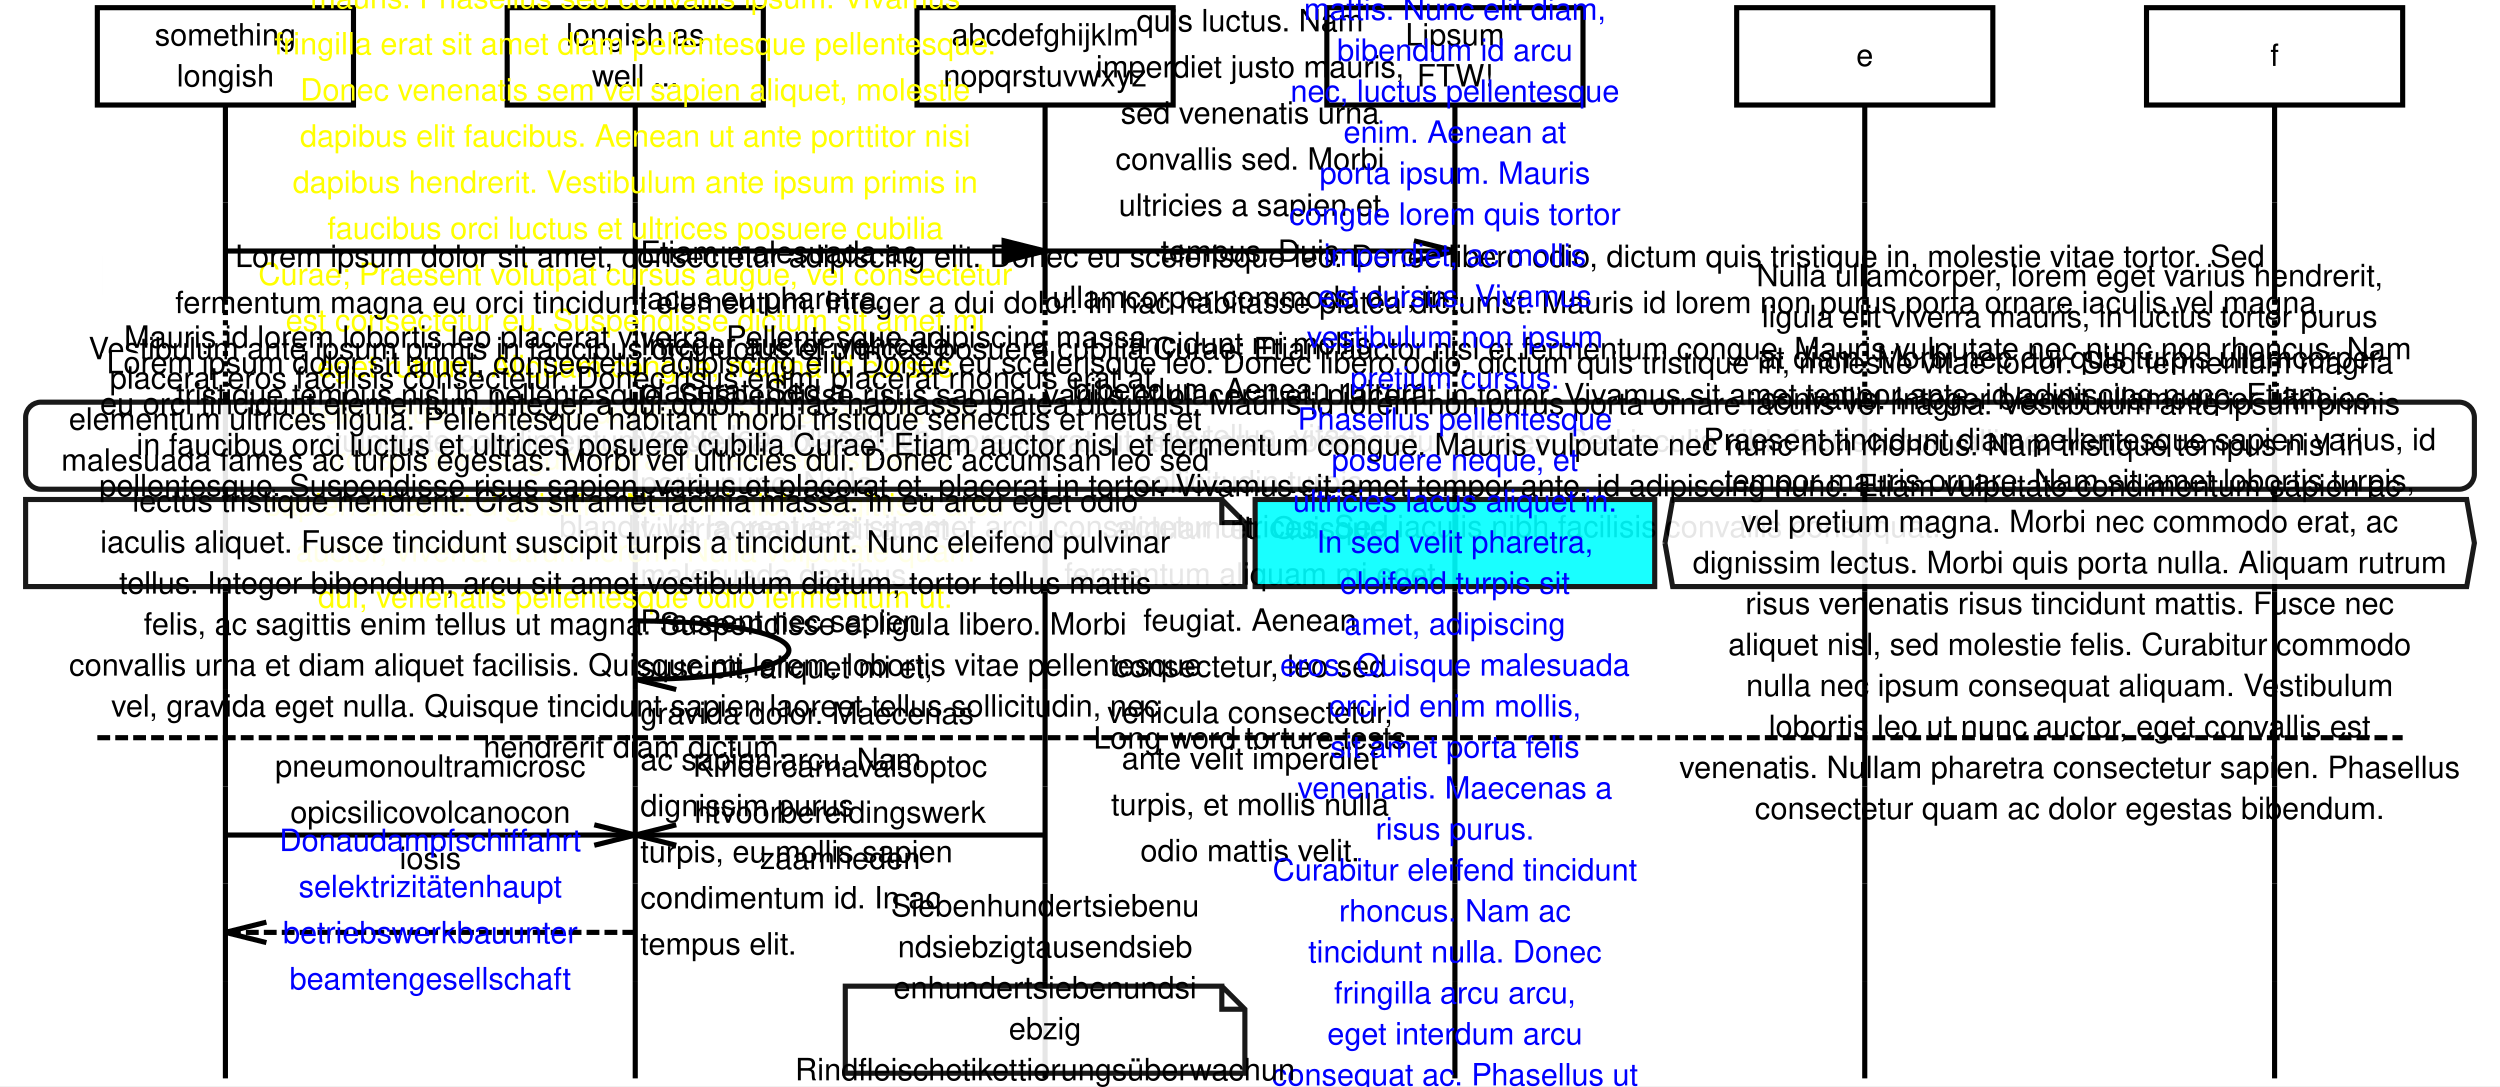
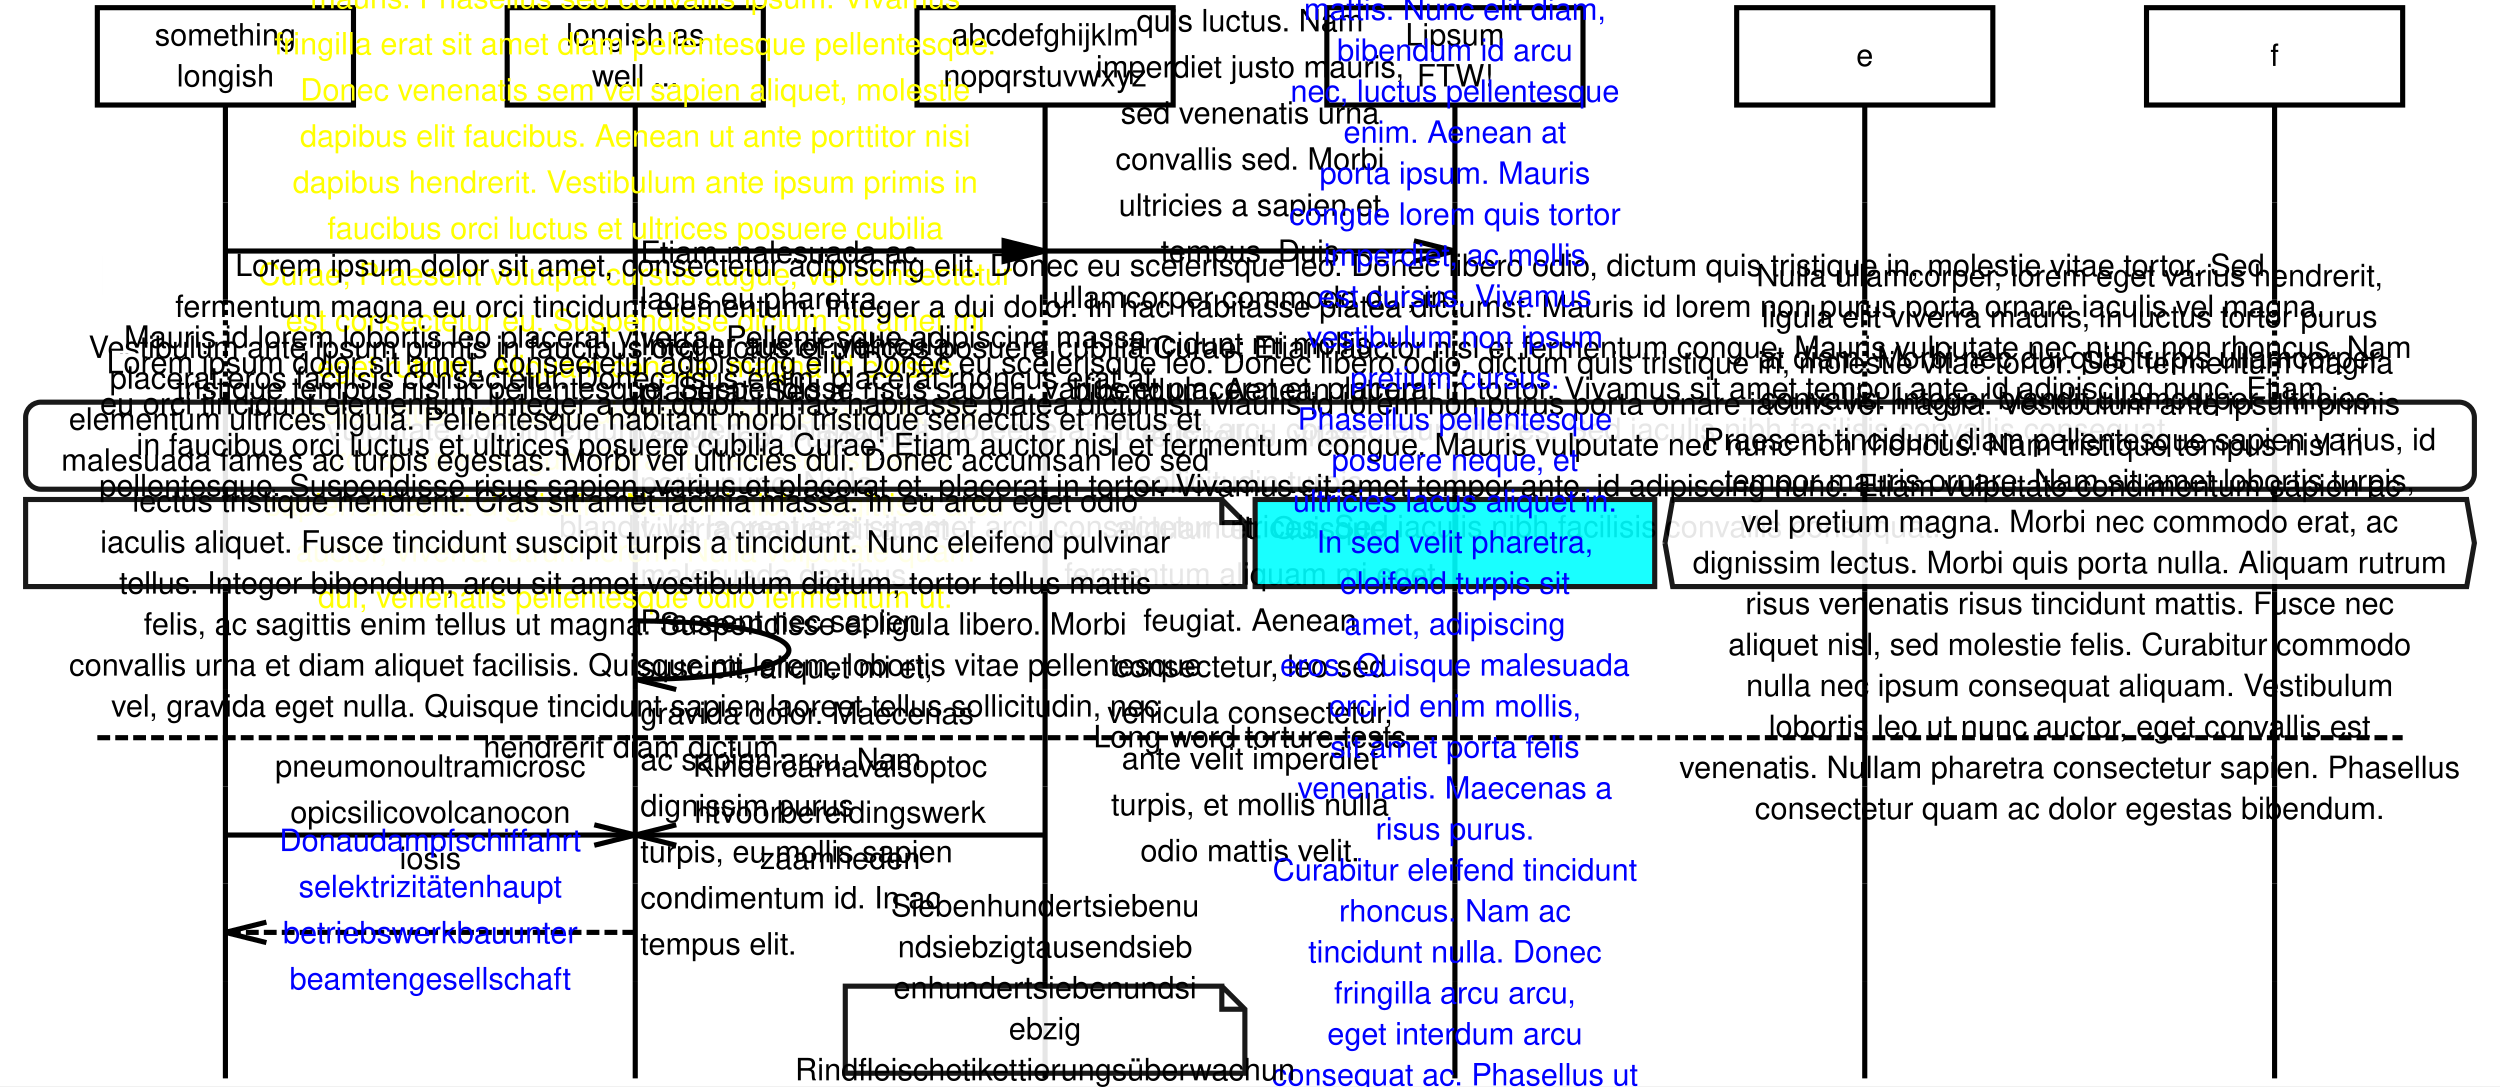
<svg xmlns="http://www.w3.org/2000/svg" xmlns:xlink="http://www.w3.org/1999/xlink" version="1.1" id="mscgen_js-svg-__svg" width="976" height="424">
  <defs>
    <style type="text/css">svg{  font-family:Helvetica,sans-serif;  font-size:12px;  font-weight:normal;  font-style:normal;  text-decoration:none;  background-color:white;  stroke:black;  color:black;}rect{  fill:none;  stroke:black;  stroke-width:2;}.bglayer{  fill:white;  stroke:white;  stroke-width:0;}rect.textbg{  fill:white;  stroke:white;  stroke-width:0;  opacity:0.9;}line{  stroke:black;  stroke-width:2;}.arcrowomit{  stroke-dasharray:2,2;}text{  color:inherit;  stroke:none;  text-anchor:middle;}text.entity{  text-decoration:underline;}text.anchor-start{  text-anchor:start;}path{  stroke:black;  color:black;  stroke-width:2;  fill:none;}.dotted{  stroke-dasharray:5,2;}.striped{  stroke-dasharray:10,5;}.arrow-marker{  overflow:visible;}.arrow-style{  stroke-width:1;}.arcrowomit{  stroke-dasharray:2,2;}.box{  /* fill: #ffc;  no-inherit */  fill:white;  opacity:0.9;}.boxtext, .arctext{  font-size:0.8em;  text-anchor:middle;}.comment{  stroke-dasharray:5,2;} .inherit{  stroke:inherit;  color:inherit;} .inherit-fill{  fill:inherit;}.watermark{  stroke:black;  color:black;  fill:black;  font-size: 48pt;  font-weight:bold;  opacity:0.14;}</style>
    <marker orient="auto" id="mscgen_js-svg-__svgsignal-black" class="arrow-marker" viewBox="0 0 10 10" refX="9" refY="3" markerUnits="strokeWidth" markerWidth="10" markerHeight="10">
      <path d="M 9 3 l -8 2" class="arrow-style" style="stroke-dasharray:100,1; stroke : black" />
    </marker>
    <marker orient="auto" id="mscgen_js-svg-__svgsignal-u-black" class="arrow-marker" viewBox="0 0 10 10" refX="9" refY="3" markerUnits="strokeWidth" markerWidth="10" markerHeight="10">
      <path d="M 9 3 l -8 -2" class="arrow-style" style="stroke-dasharray:100,1; stroke : black" />
    </marker>
    <marker orient="auto" id="mscgen_js-svg-__svgsignal-l-black" class="arrow-marker" viewBox="0 0 10 10" refX="9" refY="3" markerUnits="strokeWidth" markerWidth="10" markerHeight="10">
      <path d="M 9 3 l 8 2" class="arrow-style" style="stroke-dasharray:100,1; stroke : black" />
    </marker>
    <marker orient="auto" id="mscgen_js-svg-__svgsignal-lu-black" class="arrow-marker" viewBox="0 0 10 10" refX="9" refY="3" markerUnits="strokeWidth" markerWidth="10" markerHeight="10">
      <path d="M 9 3 l 8 -2" class="arrow-style" style="stroke-dasharray:100,1; stroke : black" />
    </marker>
    <marker orient="auto" id="mscgen_js-svg-__svgmethod-black" class="arrow-marker" viewBox="0 0 10 10" refX="9" refY="3" markerUnits="strokeWidth" markerWidth="10" markerHeight="10">
      <polygon points="1,1 9,3 1,5" class="arrow-style" stroke="black" fill="black" />
    </marker>
    <marker orient="auto" id="mscgen_js-svg-__svgmethod-l-black" class="arrow-marker" viewBox="0 0 10 10" refX="9" refY="3" markerUnits="strokeWidth" markerWidth="10" markerHeight="10">
      <polygon points="17,1 9,3 17,5" class="arrow-style" stroke="black" fill="black" />
    </marker>
    <marker orient="auto" id="mscgen_js-svg-__svgcallback-black" class="arrow-marker" viewBox="0 0 10 10" refX="9" refY="3" markerUnits="strokeWidth" markerWidth="10" markerHeight="10">
      <path d="M 1 1 l 8 2 l -8 2" class="arrow-style" style="stroke-dasharray:100,1; stroke : black" />
    </marker>
    <marker orient="auto" id="mscgen_js-svg-__svgcallback-l-black" class="arrow-marker" viewBox="0 0 10 10" refX="9" refY="3" markerUnits="strokeWidth" markerWidth="10" markerHeight="10">
      <path d="M 17 1 l -8 2 l 8 2" class="arrow-style" style="stroke-dasharray:100,1; stroke : black" />
    </marker>
    <marker orient="auto" id="mscgen_js-svg-__svgcallback-black" class="arrow-marker" viewBox="0 0 10 10" refX="9" refY="3" markerUnits="strokeWidth" markerWidth="10" markerHeight="10">
      <path d="M 1 1 l 8 2 l -8 2" class="arrow-style" style="stroke-dasharray:100,1; stroke : black" />
    </marker>
    <marker orient="auto" id="mscgen_js-svg-__svgcallback-l-black" class="arrow-marker" viewBox="0 0 10 10" refX="9" refY="3" markerUnits="strokeWidth" markerWidth="10" markerHeight="10">
      <path d="M 17 1 l -8 2 l 8 2" class="arrow-style" style="stroke-dasharray:100,1; stroke : black" />
    </marker>
    <g id="mscgen_js-svg-__svg__defs">
      <g id="mscgen_js-svg-__svga">
        <rect width="100" height="38" style="" />
        <g id="mscgen_js-svg-__svga_txt">
          <text x="50" y="14.75" class="entity">
            <tspan>something</tspan>
          </text>
          <text x="50" y="30.75" class="entity">
            <tspan>longish </tspan>
          </text>
        </g>
      </g>
      <g id="mscgen_js-svg-__svgb">
        <rect width="100" height="38" style="" />
        <g id="mscgen_js-svg-__svgb_txt">
          <text x="50" y="14.75" class="entity">
            <tspan>longish as</tspan>
          </text>
          <text x="50" y="30.75" class="entity">
            <tspan>well ...</tspan>
          </text>
        </g>
      </g>
      <g id="mscgen_js-svg-__svgc">
        <rect width="100" height="38" style="" />
        <g id="mscgen_js-svg-__svgc_txt">
          <text x="50" y="14.75" class="entity">
            <tspan>abcdefghijklm</tspan>
          </text>
          <text x="50" y="30.75" class="entity">
            <tspan>nopqrstuvwxyz</tspan>
          </text>
        </g>
      </g>
      <g id="mscgen_js-svg-__svgd">
        <rect width="100" height="38" style="" />
        <g id="mscgen_js-svg-__svgd_txt">
          <text x="50" y="14.75" class="entity">
            <tspan>Lipsum</tspan>
          </text>
          <text x="50" y="30.75" class="entity">
            <tspan>FTW!</tspan>
          </text>
        </g>
      </g>
      <g id="mscgen_js-svg-__svge">
        <rect width="100" height="38" style="" />
        <g id="mscgen_js-svg-__svge_txt">
          <text x="50" y="22.75" class="entity">
            <tspan>e</tspan>
          </text>
        </g>
      </g>
      <g id="mscgen_js-svg-__svgf">
        <rect width="100" height="38" style="" />
        <g id="mscgen_js-svg-__svgf_txt">
          <text x="50" y="22.75" class="entity">
            <tspan>f</tspan>
          </text>
        </g>
      </g>
      <g id="mscgen_js-svg-__svgarcrow">
        <line x1="50" y1="-19" x2="50" y2="19" class="mscgen_js-svg-__svgarcrow" />
        <line x1="210" y1="-19" x2="210" y2="19" class="mscgen_js-svg-__svgarcrow" />
        <line x1="370" y1="-19" x2="370" y2="19" class="mscgen_js-svg-__svgarcrow" />
        <line x1="530" y1="-19" x2="530" y2="19" class="mscgen_js-svg-__svgarcrow" />
        <line x1="690" y1="-19" x2="690" y2="19" class="mscgen_js-svg-__svgarcrow" />
        <line x1="850" y1="-19" x2="850" y2="19" class="mscgen_js-svg-__svgarcrow" />
      </g>
      <g id="mscgen_js-svg-__svg0_0">
        <line x1="50" y1="0" x2="370" y2="0" style="stroke: black;marker-end:url(#mscgen_js-svg-__svgmethod-black);" />
        <g id="mscgen_js-svg-__svg0_0_txt">
          <rect width="15" height="15" x="2" y="2" class="textbg" style="fill: black; stroke:black;" />
          <text x="210" y="-148.75" style="fill:yellow;">
            <tspan>Phasellus elementum neque mauris, ut tempus nunc</tspan>
          </text>
          <rect width="15" height="15" x="2" y="2" class="textbg" style="fill: black; stroke:black;" />
          <text x="210" y="-130.75" style="fill:yellow;">
            <tspan>suscipit rutrum. Etiam id pretium nisl, a</tspan>
          </text>
          <rect width="15" height="15" x="2" y="2" class="textbg" style="fill: black; stroke:black;" />
          <text x="210" y="-112.75" style="fill:yellow;">
            <tspan>consectetur orci. Mauris et iaculis tellus, eu tristique</tspan>
          </text>
          <rect width="15" height="15" x="2" y="2" class="textbg" style="fill: black; stroke:black;" />
          <text x="210" y="-94.75" style="fill:yellow;">
            <tspan>mauris. Phasellus sed convallis ipsum. Vivamus</tspan>
          </text>
          <rect width="15" height="15" x="2" y="2" class="textbg" style="fill: black; stroke:black;" />
          <text x="210" y="-76.75" style="fill:yellow;">
            <tspan>fringilla erat sit amet diam pellentesque pellentesque.</tspan>
          </text>
          <rect width="15" height="15" x="2" y="2" class="textbg" style="fill: black; stroke:black;" />
          <text x="210" y="-58.75" style="fill:yellow;">
            <tspan>Donec venenatis sem vel sapien aliquet, molestie</tspan>
          </text>
          <rect width="15" height="15" x="2" y="2" class="textbg" style="fill: black; stroke:black;" />
          <text x="210" y="-40.75" style="fill:yellow;">
            <tspan>dapibus elit faucibus. Aenean ut ante porttitor nisi</tspan>
          </text>
          <rect width="15" height="15" x="2" y="2" class="textbg" style="fill: black; stroke:black;" />
          <text x="210" y="-22.75" style="fill:yellow;">
            <tspan>dapibus hendrerit. Vestibulum ante ipsum primis in</tspan>
          </text>
          <rect width="15" height="15" x="2" y="2" class="textbg" style="fill: black; stroke:black;" />
          <text x="210" y="-4.75" style="fill:yellow;">
            <tspan>faucibus orci luctus et ultrices posuere cubilia</tspan>
          </text>
          <rect width="15" height="15" x="2" y="2" class="textbg" style="fill: black; stroke:black;" />
          <text x="210" y="13.25" style="fill:yellow;">
            <tspan>Curae; Praesent volutpat cursus augue, vel consectetur</tspan>
          </text>
          <rect width="15" height="15" x="2" y="2" class="textbg" style="fill: black; stroke:black;" />
          <text x="210" y="31.25" style="fill:yellow;">
            <tspan>est consectetur eu. Suspendisse dictum sit amet mi</tspan>
          </text>
          <rect width="15" height="15" x="2" y="2" class="textbg" style="fill: black; stroke:black;" />
          <text x="210" y="49.25" style="fill:yellow;">
            <tspan>eget rutrum. Aliquam congue, magna id cursus</tspan>
          </text>
          <rect width="15" height="15" x="2" y="2" class="textbg" style="fill: black; stroke:black;" />
          <text x="210" y="67.25" style="fill:yellow;">
            <tspan>scelerisque, orci justo dignissim erat, a gravida nisi</tspan>
          </text>
          <rect width="15" height="15" x="2" y="2" class="textbg" style="fill: black; stroke:black;" />
          <text x="210" y="85.25" style="fill:yellow;">
            <tspan>orci sit amet augue. Curabitur eleifend sit amet</tspan>
          </text>
          <rect width="15" height="15" x="2" y="2" class="textbg" style="fill: black; stroke:black;" />
          <text x="210" y="103.25" style="fill:yellow;">
            <tspan>sapien sit amet dignissim. Nam mi nibh, sagittis a arcu</tspan>
          </text>
          <rect width="15" height="15" x="2" y="2" class="textbg" style="fill: black; stroke:black;" />
          <text x="210" y="121.25" style="fill:yellow;">
            <tspan>auctor, viverra rutrum lorem. Nulla vulputate quam</tspan>
          </text>
          <rect width="15" height="15" x="2" y="2" class="textbg" style="fill: black; stroke:black;" />
          <text x="210" y="139.25" style="fill:yellow;">
            <tspan>dui, venenatis pellentesque odio fermentum ut.</tspan>
          </text>
          <rect width="15" height="15" x="2" y="2" class="textbg" style="fill: black; stroke:black;" />
          <text x="210" y="157.25" style="fill:yellow;">
            <tspan />
          </text>
        </g>
      </g>
      <g id="mscgen_js-svg-__svg0_1">
        <line x1="370" y1="0" x2="530" y2="0" style="stroke: black;marker-end:url(#mscgen_js-svg-__svgcallback-black);" />
        <g id="mscgen_js-svg-__svg0_1_txt">
          <rect width="15" height="15" x="2" y="2" class="textbg" />
          <text x="450" y="-247.75">
            <tspan>Sed interdum justo</tspan>
          </text>
          <rect width="15" height="15" x="2" y="2" class="textbg" />
          <text x="450" y="-229.75">
            <tspan>fringilla magna</tspan>
          </text>
          <rect width="15" height="15" x="2" y="2" class="textbg" />
          <text x="450" y="-211.75">
            <tspan>cursus dignissim. Integer</tspan>
          </text>
          <rect width="15" height="15" x="2" y="2" class="textbg" />
          <text x="450" y="-193.75">
            <tspan>mattis, felis ut</tspan>
          </text>
          <rect width="15" height="15" x="2" y="2" class="textbg" />
          <text x="450" y="-175.75">
            <tspan>placerat commodo, metus</tspan>
          </text>
          <rect width="15" height="15" x="2" y="2" class="textbg" />
          <text x="450" y="-157.75">
            <tspan>enim sagittis elit,</tspan>
          </text>
          <rect width="15" height="15" x="2" y="2" class="textbg" />
          <text x="450" y="-139.75">
            <tspan>nec rutrum erat diam</tspan>
          </text>
          <rect width="15" height="15" x="2" y="2" class="textbg" />
          <text x="450" y="-121.75">
            <tspan>vitae erat. Vestibulum</tspan>
          </text>
          <rect width="15" height="15" x="2" y="2" class="textbg" />
          <text x="450" y="-103.75">
            <tspan>euismod posuere orci</tspan>
          </text>
          <rect width="15" height="15" x="2" y="2" class="textbg" />
          <text x="450" y="-85.75">
            <tspan>quis luctus. Nam</tspan>
          </text>
          <rect width="15" height="15" x="2" y="2" class="textbg" />
          <text x="450" y="-67.75">
            <tspan>imperdiet justo mauris,</tspan>
          </text>
          <rect width="15" height="15" x="2" y="2" class="textbg" />
          <text x="450" y="-49.75">
            <tspan>sed venenatis urna</tspan>
          </text>
          <rect width="15" height="15" x="2" y="2" class="textbg" />
          <text x="450" y="-31.75">
            <tspan>convallis sed. Morbi</tspan>
          </text>
          <rect width="15" height="15" x="2" y="2" class="textbg" />
          <text x="450" y="-13.75">
            <tspan>ultricies a sapien et</tspan>
          </text>
          <rect width="15" height="15" x="2" y="2" class="textbg" />
          <text x="450" y="4.25">
            <tspan>tempus. Duis</tspan>
          </text>
          <rect width="15" height="15" x="2" y="2" class="textbg" />
          <text x="450" y="22.25">
            <tspan>ullamcorper commodo dui, in</tspan>
          </text>
          <rect width="15" height="15" x="2" y="2" class="textbg" />
          <text x="450" y="40.25">
            <tspan>tincidunt mi mollis</tspan>
          </text>
          <rect width="15" height="15" x="2" y="2" class="textbg" />
          <text x="450" y="58.25">
            <tspan>bibendum. Aenean rutrum</tspan>
          </text>
          <rect width="15" height="15" x="2" y="2" class="textbg" />
          <text x="450" y="76.25">
            <tspan>felis tellus, vitae</tspan>
          </text>
          <rect width="15" height="15" x="2" y="2" class="textbg" />
          <text x="450" y="94.25">
            <tspan>sollicitudin turpis</tspan>
          </text>
          <rect width="15" height="15" x="2" y="2" class="textbg" />
          <text x="450" y="112.25">
            <tspan>aliquam et. Quisque</tspan>
          </text>
          <rect width="15" height="15" x="2" y="2" class="textbg" />
          <text x="450" y="130.25">
            <tspan>fermentum aliquam mi eget</tspan>
          </text>
          <rect width="15" height="15" x="2" y="2" class="textbg" />
          <text x="450" y="148.25">
            <tspan>feugiat. Aenean</tspan>
          </text>
          <rect width="15" height="15" x="2" y="2" class="textbg" />
          <text x="450" y="166.25">
            <tspan>consectetur, leo sed</tspan>
          </text>
          <rect width="15" height="15" x="2" y="2" class="textbg" />
          <text x="450" y="184.25">
            <tspan>vehicula consectetur,</tspan>
          </text>
          <rect width="15" height="15" x="2" y="2" class="textbg" />
          <text x="450" y="202.25">
            <tspan>ante velit imperdiet</tspan>
          </text>
          <rect width="15" height="15" x="2" y="2" class="textbg" />
          <text x="450" y="220.25">
            <tspan>turpis, et mollis nulla</tspan>
          </text>
          <rect width="15" height="15" x="2" y="2" class="textbg" />
          <text x="450" y="238.25">
            <tspan>odio mattis velit.</tspan>
          </text>
          <rect width="15" height="15" x="2" y="2" class="textbg" />
          <text x="450" y="256.25">
            <tspan />
          </text>
        </g>
      </g>
      <g id="mscgen_js-svg-__svgarcrow_0">
        <line x1="50" y1="-19" x2="50" y2="19" class="arcrow" />
        <line x1="210" y1="-19" x2="210" y2="19" class="arcrow" />
        <line x1="370" y1="-19" x2="370" y2="19" class="arcrow" />
        <line x1="530" y1="-19" x2="530" y2="19" class="arcrow" />
        <line x1="690" y1="-19" x2="690" y2="19" class="arcrow" />
        <line x1="850" y1="-19" x2="850" y2="19" class="arcrow" />
      </g>
      <g id="mscgen_js-svg-__svg1_0">
        <g id="mscgen_js-svg-__svg1_0_lbl">
          <rect width="15" height="15" x="2" y="2" class="textbg" />
-           <text x="450" y="-31.75">
+           <text x="450" y="-28.25">
            <tspan>Lorem ipsum dolor sit amet, consectetur adipiscing elit. Donec eu scelerisque leo. Donec libero odio, dictum quis tristique in, molestie vitae tortor. Sed</tspan>
          </text>
          <rect width="15" height="15" x="2" y="2" class="textbg" />
-           <text x="450" y="-13.75">
+           <text x="450" y="-12.25">
            <tspan>fermentum magna eu orci tincidunt elementum. Integer a dui dolor. In hac habitasse platea dictumst. Mauris id lorem non purus porta ornare iaculis vel magna.</tspan>
          </text>
          <rect width="15" height="15" x="2" y="2" class="textbg" />
-           <text x="450" y="4.25">
+           <text x="450" y="3.75">
            <tspan>Vestibulum ante ipsum primis in faucibus orci luctus et ultrices posuere cubilia Curae; Etiam auctor nisl et fermentum congue. Mauris vulputate nec nunc non rhoncus. Nam</tspan>
          </text>
          <rect width="15" height="15" x="2" y="2" class="textbg" />
-           <text x="450" y="22.25">
+           <text x="450" y="19.75">
            <tspan>tristique tempus nisl in pellentesque. Suspendisse risus sapien, varius et placerat et, placerat in tortor. Vivamus sit amet tempor ante, id adipiscing nunc. Etiam</tspan>
          </text>
          <rect width="15" height="15" x="2" y="2" class="textbg" />
-           <text x="450" y="40.25">
+           <text x="450" y="35.75">
            <tspan>vulputate condimentum sapien ac blandit. Ut laoreet erat sit amet arcu consectetur ultrices. Sed iaculis nibh facilisis convallis consequat.</tspan>
          </text>
        </g>
      </g>
      <g id="mscgen_js-svg-__svgarcrow_1">
        <line x1="50" y1="-19" x2="50" y2="19" class="arcrowomit" />
        <line x1="210" y1="-19" x2="210" y2="19" class="arcrowomit" />
        <line x1="370" y1="-19" x2="370" y2="19" class="arcrowomit" />
        <line x1="530" y1="-19" x2="530" y2="19" class="arcrowomit" />
        <line x1="690" y1="-19" x2="690" y2="19" class="arcrowomit" />
        <line x1="850" y1="-19" x2="850" y2="19" class="arcrowomit" />
      </g>
      <g id="mscgen_js-svg-__svg2_0">
        <rect width="956" height="34" x="-28" y="-17" rx="6" ry="6" class="box" style="" />
        <g id="mscgen_js-svg-__svg2_0_txt">
          <text x="450" y="-28.25">
            <tspan>Lorem ipsum dolor sit amet, consectetur adipiscing elit. Donec eu scelerisque leo. Donec libero odio, dictum quis tristique in, molestie vitae tortor. Sed fermentum magna</tspan>
          </text>
          <text x="450" y="-12.25">
            <tspan>eu orci tincidunt elementum. Integer a dui dolor. In hac habitasse platea dictumst. Mauris id lorem non purus porta ornare iaculis vel magna. Vestibulum ante ipsum primis</tspan>
          </text>
          <text x="450" y="3.75">
            <tspan>in faucibus orci luctus et ultrices posuere cubilia Curae; Etiam auctor nisl et fermentum congue. Mauris vulputate nec nunc non rhoncus. Nam tristique tempus nisl in</tspan>
          </text>
          <text x="450" y="19.75">
            <tspan>pellentesque. Suspendisse risus sapien, varius et placerat et, placerat in tortor. Vivamus sit amet tempor ante, id adipiscing nunc. Etiam vulputate condimentum sapien ac</tspan>
          </text>
          <text x="450" y="35.75">
            <tspan>blandit. Ut laoreet erat sit amet arcu consectetur ultrices. Sed iaculis nibh facilisis convallis consequat.</tspan>
          </text>
        </g>
      </g>
      <g id="mscgen_js-svg-__svgarcrow_2">
        <line x1="50" y1="-19" x2="50" y2="19" class="arcrow" />
        <line x1="210" y1="-19" x2="210" y2="19" class="arcrow" />
        <line x1="370" y1="-19" x2="370" y2="19" class="arcrow" />
        <line x1="530" y1="-19" x2="530" y2="19" class="arcrow" />
        <line x1="690" y1="-19" x2="690" y2="19" class="arcrow" />
        <line x1="850" y1="-19" x2="850" y2="19" class="arcrow" />
      </g>
      <g id="mscgen_js-svg-__svg3_0">
        <path d="M-28,-17l467,0 l0,9 l9,0 m-9,-9 l9,9 l0,25 l-476,0 l0,-35 " class="box" style="" />
        <g id="mscgen_js-svg-__svg3_0_txt">
          <text x="210" y="-76.25">
            <tspan>Mauris id lorem lobortis leo placerat viverra. Pellentesque adipiscing massa</tspan>
          </text>
          <text x="210" y="-60.25">
            <tspan>placerat eros facilisis consectetur. Donec risus enim, placerat rhoncus erat at,</tspan>
          </text>
          <text x="210" y="-44.25">
            <tspan>elementum ultrices ligula. Pellentesque habitant morbi tristique senectus et netus et</tspan>
          </text>
          <text x="210" y="-28.25">
            <tspan>malesuada fames ac turpis egestas. Morbi vel ultricies dui. Donec accumsan leo sed</tspan>
          </text>
          <text x="210" y="-12.25">
            <tspan>lectus tristique hendrerit. Cras sit amet lacinia massa. In eu arcu eget odio</tspan>
          </text>
          <text x="210" y="3.75">
            <tspan>iaculis aliquet. Fusce tincidunt suscipit turpis a tincidunt. Nunc eleifend pulvinar</tspan>
          </text>
          <text x="210" y="19.75">
            <tspan>tellus. Integer bibendum, arcu sit amet vestibulum dictum, tortor tellus mattis</tspan>
          </text>
          <text x="210" y="35.75">
            <tspan>felis, ac sagittis enim tellus ut magna. Suspendisse et ligula libero. Morbi</tspan>
          </text>
          <text x="210" y="51.75">
            <tspan>convallis urna et diam aliquet facilisis. Quisque mi lorem, lobortis vitae pellentesque</tspan>
          </text>
          <text x="210" y="67.75">
            <tspan>vel, gravida eget nulla. Quisque tincidunt sapien laoreet tellus sollicitudin, nec</tspan>
          </text>
          <text x="210" y="83.75">
            <tspan>hendrerit diam dictum.</tspan>
          </text>
        </g>
      </g>
      <g id="mscgen_js-svg-__svg3_1">
        <rect width="156" height="34" x="452" y="-17" class="box" style="fill:cyan;" />
        <g id="mscgen_js-svg-__svg3_1_txt">
          <text x="530" y="-236.25" style="fill:blue;">
            <tspan>Morbi dapibus augue</tspan>
          </text>
          <text x="530" y="-220.25" style="fill:blue;">
            <tspan>in velit bibendum</tspan>
          </text>
          <text x="530" y="-204.25" style="fill:blue;">
            <tspan>mattis. Nunc elit diam,</tspan>
          </text>
          <text x="530" y="-188.25" style="fill:blue;">
            <tspan>bibendum id arcu</tspan>
          </text>
          <text x="530" y="-172.25" style="fill:blue;">
            <tspan>nec, luctus pellentesque</tspan>
          </text>
          <text x="530" y="-156.25" style="fill:blue;">
            <tspan>enim. Aenean at</tspan>
          </text>
          <text x="530" y="-140.25" style="fill:blue;">
            <tspan>porta ipsum. Mauris</tspan>
          </text>
          <text x="530" y="-124.25" style="fill:blue;">
            <tspan>congue lorem quis tortor</tspan>
          </text>
          <text x="530" y="-108.25" style="fill:blue;">
            <tspan>imperdiet, ac mollis</tspan>
          </text>
          <text x="530" y="-92.25" style="fill:blue;">
            <tspan>est cursus. Vivamus</tspan>
          </text>
          <text x="530" y="-76.25" style="fill:blue;">
            <tspan>vestibulum non ipsum</tspan>
          </text>
          <text x="530" y="-60.25" style="fill:blue;">
            <tspan>pretium cursus.</tspan>
          </text>
          <text x="530" y="-44.25" style="fill:blue;">
            <tspan>Phasellus pellentesque</tspan>
          </text>
          <text x="530" y="-28.25" style="fill:blue;">
            <tspan>posuere neque, et</tspan>
          </text>
          <text x="530" y="-12.25" style="fill:blue;">
            <tspan>ultricies lacus aliquet in.</tspan>
          </text>
          <text x="530" y="3.75" style="fill:blue;">
            <tspan>In sed velit pharetra,</tspan>
          </text>
          <text x="530" y="19.75" style="fill:blue;">
            <tspan>eleifend turpis sit</tspan>
          </text>
          <text x="530" y="35.75" style="fill:blue;">
            <tspan>amet, adipiscing</tspan>
          </text>
          <text x="530" y="51.75" style="fill:blue;">
            <tspan>eros. Quisque malesuada</tspan>
          </text>
          <text x="530" y="67.75" style="fill:blue;">
            <tspan>orci id enim mollis,</tspan>
          </text>
          <text x="530" y="83.75" style="fill:blue;">
            <tspan>sit amet porta felis</tspan>
          </text>
          <text x="530" y="99.75" style="fill:blue;">
            <tspan>venenatis. Maecenas a</tspan>
          </text>
          <text x="530" y="115.75" style="fill:blue;">
            <tspan>risus purus.</tspan>
          </text>
          <text x="530" y="131.75" style="fill:blue;">
            <tspan>Curabitur eleifend tincidunt</tspan>
          </text>
          <text x="530" y="147.75" style="fill:blue;">
            <tspan>rhoncus. Nam ac</tspan>
          </text>
          <text x="530" y="163.75" style="fill:blue;">
            <tspan>tincidunt nulla. Donec</tspan>
          </text>
          <text x="530" y="179.75" style="fill:blue;">
            <tspan>fringilla arcu arcu,</tspan>
          </text>
          <text x="530" y="195.75" style="fill:blue;">
            <tspan>eget interdum arcu</tspan>
          </text>
          <text x="530" y="211.75" style="fill:blue;">
            <tspan>consequat ac. Phasellus ut</tspan>
          </text>
          <text x="530" y="227.75" style="fill:blue;">
            <tspan>est id sem malesuada</tspan>
          </text>
          <text x="530" y="243.75" style="fill:blue;">
            <tspan>luctus.</tspan>
          </text>
        </g>
      </g>
      <g id="mscgen_js-svg-__svg3_2">
        <path d="M612,0l3, -17l310,0l3,17l-3,17l-310,0 l-3,-17" class="box" style="" />
        <g id="mscgen_js-svg-__svg3_2_txt">
          <text x="770" y="-100.25">
            <tspan> Nulla ullamcorper, lorem eget varius hendrerit,</tspan>
          </text>
          <text x="770" y="-84.25">
            <tspan>ligula elit viverra mauris, in luctus tortor purus</tspan>
          </text>
          <text x="770" y="-68.25">
            <tspan>at diam. Morbi nec dui quis turpis ullamcorper</tspan>
          </text>
          <text x="770" y="-52.25">
            <tspan>convallis. Integer blandit ullamcorper ultricies.</tspan>
          </text>
          <text x="770" y="-36.25">
            <tspan>Praesent tincidunt diam pellentesque sapien varius, id</tspan>
          </text>
          <text x="770" y="-20.25">
            <tspan>tempor mauris ornare. Nam sit amet lobortis turpis,</tspan>
          </text>
          <text x="770" y="-4.25">
            <tspan>vel pretium magna. Morbi nec commodo erat, ac</tspan>
          </text>
          <text x="770" y="11.75">
            <tspan>dignissim lectus. Morbi quis porta nulla. Aliquam rutrum</tspan>
          </text>
          <text x="770" y="27.75">
            <tspan>risus venenatis risus tincidunt mattis. Fusce nec</tspan>
          </text>
          <text x="770" y="43.75">
            <tspan>aliquet nisl, sed molestie felis. Curabitur commodo</tspan>
          </text>
          <text x="770" y="59.75">
            <tspan>nulla nec ipsum consequat aliquam. Vestibulum</tspan>
          </text>
          <text x="770" y="75.75">
            <tspan>lobortis leo ut nunc auctor, eget convallis est</tspan>
          </text>
          <text x="770" y="91.75">
            <tspan>venenatis. Nullam pharetra consectetur sapien. Phasellus</tspan>
          </text>
          <text x="770" y="107.75">
            <tspan>consectetur quam ac dolor egestas bibendum. </tspan>
          </text>
        </g>
      </g>
      <g id="mscgen_js-svg-__svgarcrow_3">
        <line x1="50" y1="-19" x2="50" y2="19" class="arcrow" />
        <line x1="210" y1="-19" x2="210" y2="19" class="arcrow" />
        <line x1="370" y1="-19" x2="370" y2="19" class="arcrow" />
        <line x1="530" y1="-19" x2="530" y2="19" class="arcrow" />
        <line x1="690" y1="-19" x2="690" y2="19" class="arcrow" />
        <line x1="850" y1="-19" x2="850" y2="19" class="arcrow" />
      </g>
      <g id="mscgen_js-svg-__svg4_0">
        <g>
          <path d="M210, -7.6 C290,-7.4 290,15.2 210,15.2" style="stroke: black;marker-end:url(#mscgen_js-svg-__svgsignal-u-black);" />
        </g>
        <g id="mscgen_js-svg-__svg4_0_txt">
          <rect width="15" height="15" x="2" y="2" class="textbg" />
          <text x="212" y="-147.35" class="anchor-start">
            <tspan>Etiam malesuada ac</tspan>
          </text>
          <rect width="15" height="15" x="2" y="2" class="textbg" />
          <text x="212" y="-129.35" class="anchor-start">
            <tspan>lacus eu pharetra.</tspan>
          </text>
          <rect width="15" height="15" x="2" y="2" class="textbg" />
          <text x="212" y="-111.35" class="anchor-start">
            <tspan>Integer auctor vehicula</tspan>
          </text>
          <rect width="15" height="15" x="2" y="2" class="textbg" />
          <text x="212" y="-93.35" class="anchor-start">
            <tspan>placerat. Sed a</tspan>
          </text>
          <rect width="15" height="15" x="2" y="2" class="textbg" />
          <text x="212" y="-75.35" class="anchor-start">
            <tspan>varius leo. Fusce non</tspan>
          </text>
          <rect width="15" height="15" x="2" y="2" class="textbg" />
          <text x="212" y="-57.35" class="anchor-start">
            <tspan>porta nunc. Nulla</tspan>
          </text>
          <rect width="15" height="15" x="2" y="2" class="textbg" />
          <text x="212" y="-39.35" class="anchor-start">
            <tspan>viverra mauris sit amet</tspan>
          </text>
          <rect width="15" height="15" x="2" y="2" class="textbg" />
          <text x="212" y="-21.35" class="anchor-start">
            <tspan>malesuada dapibus.</tspan>
          </text>
          <rect width="15" height="15" x="2" y="2" class="textbg" />
          <text x="212" y="-3.35" class="anchor-start">
            <tspan>Praesent nec sapien</tspan>
          </text>
          <rect width="15" height="15" x="2" y="2" class="textbg" />
          <text x="212" y="14.65" class="anchor-start">
            <tspan>suscipit, aliquet mi et,</tspan>
          </text>
          <rect width="15" height="15" x="2" y="2" class="textbg" />
          <text x="212" y="32.65" class="anchor-start">
            <tspan>gravida dolor. Maecenas</tspan>
          </text>
          <rect width="15" height="15" x="2" y="2" class="textbg" />
          <text x="212" y="50.65" class="anchor-start">
            <tspan>ac sapien arcu. Nam</tspan>
          </text>
          <rect width="15" height="15" x="2" y="2" class="textbg" />
          <text x="212" y="68.65" class="anchor-start">
            <tspan>dignissim purus</tspan>
          </text>
          <rect width="15" height="15" x="2" y="2" class="textbg" />
          <text x="212" y="86.65" class="anchor-start">
            <tspan>turpis, eu mollis sapien</tspan>
          </text>
          <rect width="15" height="15" x="2" y="2" class="textbg" />
          <text x="212" y="104.65" class="anchor-start">
            <tspan>condimentum id. In ac</tspan>
          </text>
          <rect width="15" height="15" x="2" y="2" class="textbg" />
          <text x="212" y="122.65" class="anchor-start">
            <tspan>tempus elit.</tspan>
          </text>
          <rect width="15" height="15" x="2" y="2" class="textbg" />
          <text x="212" y="140.65" class="anchor-start">
            <tspan />
          </text>
        </g>
      </g>
      <g id="mscgen_js-svg-__svgarcrow_4">
        <line x1="50" y1="-19" x2="50" y2="19" class="arcrow" />
        <line x1="210" y1="-19" x2="210" y2="19" class="arcrow" />
        <line x1="370" y1="-19" x2="370" y2="19" class="arcrow" />
        <line x1="530" y1="-19" x2="530" y2="19" class="arcrow" />
        <line x1="690" y1="-19" x2="690" y2="19" class="arcrow" />
        <line x1="850" y1="-19" x2="850" y2="19" class="arcrow" />
      </g>
      <g id="mscgen_js-svg-__svg5_0">
        <line x1="0" y1="0" x2="900" y2="0" class="dotted" />
        <g id="mscgen_js-svg-__svg5_0_txt">
          <g id="mscgen_js-svg-__svg5_0_txt_lbl">
            <rect width="15" height="15" x="2" y="2" class="textbg" />
-             <text x="450" y="4.25">
+             <text x="450" y="3.75">
              <tspan>Long word torture tests</tspan>
            </text>
          </g>
        </g>
      </g>
      <g id="mscgen_js-svg-__svgarcrow_5">
        <line x1="50" y1="-19" x2="50" y2="19" class="arcrow" />
        <line x1="210" y1="-19" x2="210" y2="19" class="arcrow" />
        <line x1="370" y1="-19" x2="370" y2="19" class="arcrow" />
        <line x1="530" y1="-19" x2="530" y2="19" class="arcrow" />
        <line x1="690" y1="-19" x2="690" y2="19" class="arcrow" />
        <line x1="850" y1="-19" x2="850" y2="19" class="arcrow" />
      </g>
      <g id="mscgen_js-svg-__svg6_0">
        <line x1="50" y1="0" x2="210" y2="0" style="stroke: black;marker-end:url(#mscgen_js-svg-__svgcallback-black);" />
        <g id="mscgen_js-svg-__svg6_0_txt">
          <rect width="15" height="15" x="2" y="2" class="textbg" />
          <text x="130" y="-22.75">
            <tspan>pneumonoultramicrosc</tspan>
          </text>
          <rect width="15" height="15" x="2" y="2" class="textbg" />
          <text x="130" y="-4.75">
            <tspan>opicsilicovolcanocon</tspan>
          </text>
          <rect width="15" height="15" x="2" y="2" class="textbg" />
          <text x="130" y="13.25">
            <tspan>iosis</tspan>
          </text>
          <rect width="15" height="15" x="2" y="2" class="textbg" />
          <text x="130" y="31.25">
            <tspan />
          </text>
        </g>
      </g>
      <g id="mscgen_js-svg-__svg6_1">
        <line x1="370" y1="0" x2="210" y2="0" style="stroke: black;marker-end:url(#mscgen_js-svg-__svgcallback-black);" />
        <g id="mscgen_js-svg-__svg6_1_txt">
          <rect width="15" height="15" x="2" y="2" class="textbg" />
          <text x="290" y="-22.75">
            <tspan>Kindercarnavalsoptoc</tspan>
          </text>
          <rect width="15" height="15" x="2" y="2" class="textbg" />
          <text x="290" y="-4.75">
            <tspan>htvoorbereidingswerk</tspan>
          </text>
          <rect width="15" height="15" x="2" y="2" class="textbg" />
          <text x="290" y="13.25">
            <tspan>zaamheden</tspan>
          </text>
          <rect width="15" height="15" x="2" y="2" class="textbg" />
          <text x="290" y="31.25">
            <tspan />
          </text>
        </g>
      </g>
      <g id="mscgen_js-svg-__svgarcrow_6">
        <line x1="50" y1="-19" x2="50" y2="19" class="arcrow" />
        <line x1="210" y1="-19" x2="210" y2="19" class="arcrow" />
        <line x1="370" y1="-19" x2="370" y2="19" class="arcrow" />
        <line x1="530" y1="-19" x2="530" y2="19" class="arcrow" />
        <line x1="690" y1="-19" x2="690" y2="19" class="arcrow" />
        <line x1="850" y1="-19" x2="850" y2="19" class="arcrow" />
      </g>
      <g id="mscgen_js-svg-__svg7_0">
        <line x1="210" y1="0" x2="50" y2="0" style="stroke: black;stroke-dasharray:5,2;marker-end:url(#mscgen_js-svg-__svgcallback-black);" />
        <g id="mscgen_js-svg-__svg7_0_txt">
          <rect width="15" height="15" x="2" y="2" class="textbg" />
          <text x="130" y="-31.75" style="fill:blue;">
            <a xlink:href="https://en.wikipedia.org/wiki/Donaudampfschiffahrtselektrizit%C3%A4tenhauptbetriebswerkbauunterbeamtengesellschaft" xlink:title="https://en.wikipedia.org/wiki/Donaudampfschiffahrtselektrizit%C3%A4tenhauptbetriebswerkbauunterbeamtengesellschaft" xlink:show="new">
              <tspan>Donaudampfschiffahrt</tspan>
            </a>
          </text>
          <rect width="15" height="15" x="2" y="2" class="textbg" />
          <text x="130" y="-13.75" style="fill:blue;">
            <a xlink:href="https://en.wikipedia.org/wiki/Donaudampfschiffahrtselektrizit%C3%A4tenhauptbetriebswerkbauunterbeamtengesellschaft" xlink:title="https://en.wikipedia.org/wiki/Donaudampfschiffahrtselektrizit%C3%A4tenhauptbetriebswerkbauunterbeamtengesellschaft" xlink:show="new">
              <tspan>selektrizitätenhaupt</tspan>
            </a>
          </text>
          <rect width="15" height="15" x="2" y="2" class="textbg" />
          <text x="130" y="4.25" style="fill:blue;">
            <a xlink:href="https://en.wikipedia.org/wiki/Donaudampfschiffahrtselektrizit%C3%A4tenhauptbetriebswerkbauunterbeamtengesellschaft" xlink:title="https://en.wikipedia.org/wiki/Donaudampfschiffahrtselektrizit%C3%A4tenhauptbetriebswerkbauunterbeamtengesellschaft" xlink:show="new">
              <tspan>betriebswerkbauunter</tspan>
            </a>
          </text>
          <rect width="15" height="15" x="2" y="2" class="textbg" />
          <text x="130" y="22.25" style="fill:blue;">
            <a xlink:href="https://en.wikipedia.org/wiki/Donaudampfschiffahrtselektrizit%C3%A4tenhauptbetriebswerkbauunterbeamtengesellschaft" xlink:title="https://en.wikipedia.org/wiki/Donaudampfschiffahrtselektrizit%C3%A4tenhauptbetriebswerkbauunterbeamtengesellschaft" xlink:show="new">
              <tspan>beamtengesellschaft</tspan>
            </a>
          </text>
          <rect width="15" height="15" x="2" y="2" class="textbg" />
          <text x="130" y="40.25" style="fill:blue;">
            <a xlink:href="https://en.wikipedia.org/wiki/Donaudampfschiffahrtselektrizit%C3%A4tenhauptbetriebswerkbauunterbeamtengesellschaft" xlink:title="https://en.wikipedia.org/wiki/Donaudampfschiffahrtselektrizit%C3%A4tenhauptbetriebswerkbauunterbeamtengesellschaft" xlink:show="new">
              <tspan />
            </a>
          </text>
        </g>
      </g>
      <g id="mscgen_js-svg-__svgarcrow_7">
        <line x1="50" y1="-19" x2="50" y2="19" class="arcrow" />
        <line x1="210" y1="-19" x2="210" y2="19" class="arcrow" />
        <line x1="370" y1="-19" x2="370" y2="19" class="arcrow" />
        <line x1="530" y1="-19" x2="530" y2="19" class="arcrow" />
        <line x1="690" y1="-19" x2="690" y2="19" class="arcrow" />
        <line x1="850" y1="-19" x2="850" y2="19" class="arcrow" />
      </g>
      <g id="mscgen_js-svg-__svg8_0">
        <path d="M292,-17l147,0 l0,9 l9,0 m-9,-9 l9,9 l0,25 l-156,0 l0,-35 " class="box" style="" />
        <g id="mscgen_js-svg-__svg8_0_txt">
          <text x="370" y="-44.25">
            <tspan>Siebenhundertsiebenu</tspan>
          </text>
          <text x="370" y="-28.25">
            <tspan>ndsiebzigtausendsieb</tspan>
          </text>
          <text x="370" y="-12.25">
            <tspan>enhundertsiebenundsi</tspan>
          </text>
          <text x="370" y="3.75">
            <tspan>ebzig</tspan>
          </text>
          <text x="370" y="19.75">
            <tspan>Rindfleischetikettierungsüberwachun</tspan>
          </text>
          <text x="370" y="35.75">
            <tspan>gsaufgabenübertragun</tspan>
          </text>
          <text x="370" y="51.75">
            <tspan>gsgesetzen</tspan>
          </text>
        </g>
      </g>
      <g id="mscgen_js-svg-__svgarcrow_8">
        <line x1="50" y1="-19" x2="50" y2="19" class="arcrow" />
        <line x1="210" y1="-19" x2="210" y2="19" class="arcrow" />
        <line x1="370" y1="-19" x2="370" y2="19" class="arcrow" />
        <line x1="530" y1="-19" x2="530" y2="19" class="arcrow" />
        <line x1="690" y1="-19" x2="690" y2="19" class="arcrow" />
        <line x1="850" y1="-19" x2="850" y2="19" class="arcrow" />
      </g>
    </g>
  </defs>
  <g id="mscgen_js-svg-__svg__body" transform="translate(38,3) scale(1,1)">
    <g id="mscgen_js-svg-__svg__background">
      <rect width="976" height="424" x="-38" y="-3" class="bglayer" />
    </g>
    <g id="mscgen_js-svg-__svg__arcspanlayer" />
    <g id="mscgen_js-svg-__svg__lifelinelayer">
      <use x="0" y="57" xlink:href="#mscgen_js-svg-__svgarcrow" />
      <use x="0" y="95" xlink:href="#mscgen_js-svg-__svgarcrow_0" />
      <use x="0" y="133" xlink:href="#mscgen_js-svg-__svgarcrow_1" />
      <use x="0" y="171" xlink:href="#mscgen_js-svg-__svgarcrow_2" />
      <use x="0" y="209" xlink:href="#mscgen_js-svg-__svgarcrow_3" />
      <use x="0" y="247" xlink:href="#mscgen_js-svg-__svgarcrow_4" />
      <use x="0" y="285" xlink:href="#mscgen_js-svg-__svgarcrow_5" />
      <use x="0" y="323" xlink:href="#mscgen_js-svg-__svgarcrow_6" />
      <use x="0" y="361" xlink:href="#mscgen_js-svg-__svgarcrow_7" />
      <use x="0" y="399" xlink:href="#mscgen_js-svg-__svgarcrow_8" />
    </g>
    <g id="mscgen_js-svg-__svg__sequencelayer">
      <use x="0" y="0" xlink:href="#mscgen_js-svg-__svga" />
      <use x="160" y="0" xlink:href="#mscgen_js-svg-__svgb" />
      <use x="320" y="0" xlink:href="#mscgen_js-svg-__svgc" />
      <use x="480" y="0" xlink:href="#mscgen_js-svg-__svgd" />
      <use x="640" y="0" xlink:href="#mscgen_js-svg-__svge" />
      <use x="800" y="0" xlink:href="#mscgen_js-svg-__svgf" />
      <use x="0" y="95" xlink:href="#mscgen_js-svg-__svg0_0" />
      <use x="0" y="95" xlink:href="#mscgen_js-svg-__svg0_1" />
      <use x="0" y="133" xlink:href="#mscgen_js-svg-__svg1_0" />
      <use x="0" y="247" xlink:href="#mscgen_js-svg-__svg4_0" />
      <use x="0" y="285" xlink:href="#mscgen_js-svg-__svg5_0" />
      <use x="0" y="323" xlink:href="#mscgen_js-svg-__svg6_0" />
      <use x="0" y="323" xlink:href="#mscgen_js-svg-__svg6_1" />
      <use x="0" y="361" xlink:href="#mscgen_js-svg-__svg7_0" />
    </g>
    <g id="mscgen_js-svg-__svg__notelayer">
      <use x="0" y="171" xlink:href="#mscgen_js-svg-__svg2_0" />
      <use x="0" y="209" xlink:href="#mscgen_js-svg-__svg3_0" />
      <use x="0" y="209" xlink:href="#mscgen_js-svg-__svg3_1" />
      <use x="0" y="209" xlink:href="#mscgen_js-svg-__svg3_2" />
      <use x="0" y="399" xlink:href="#mscgen_js-svg-__svg8_0" />
    </g>
    <g id="mscgen_js-svg-__svg__watermark" />
  </g>
</svg>
